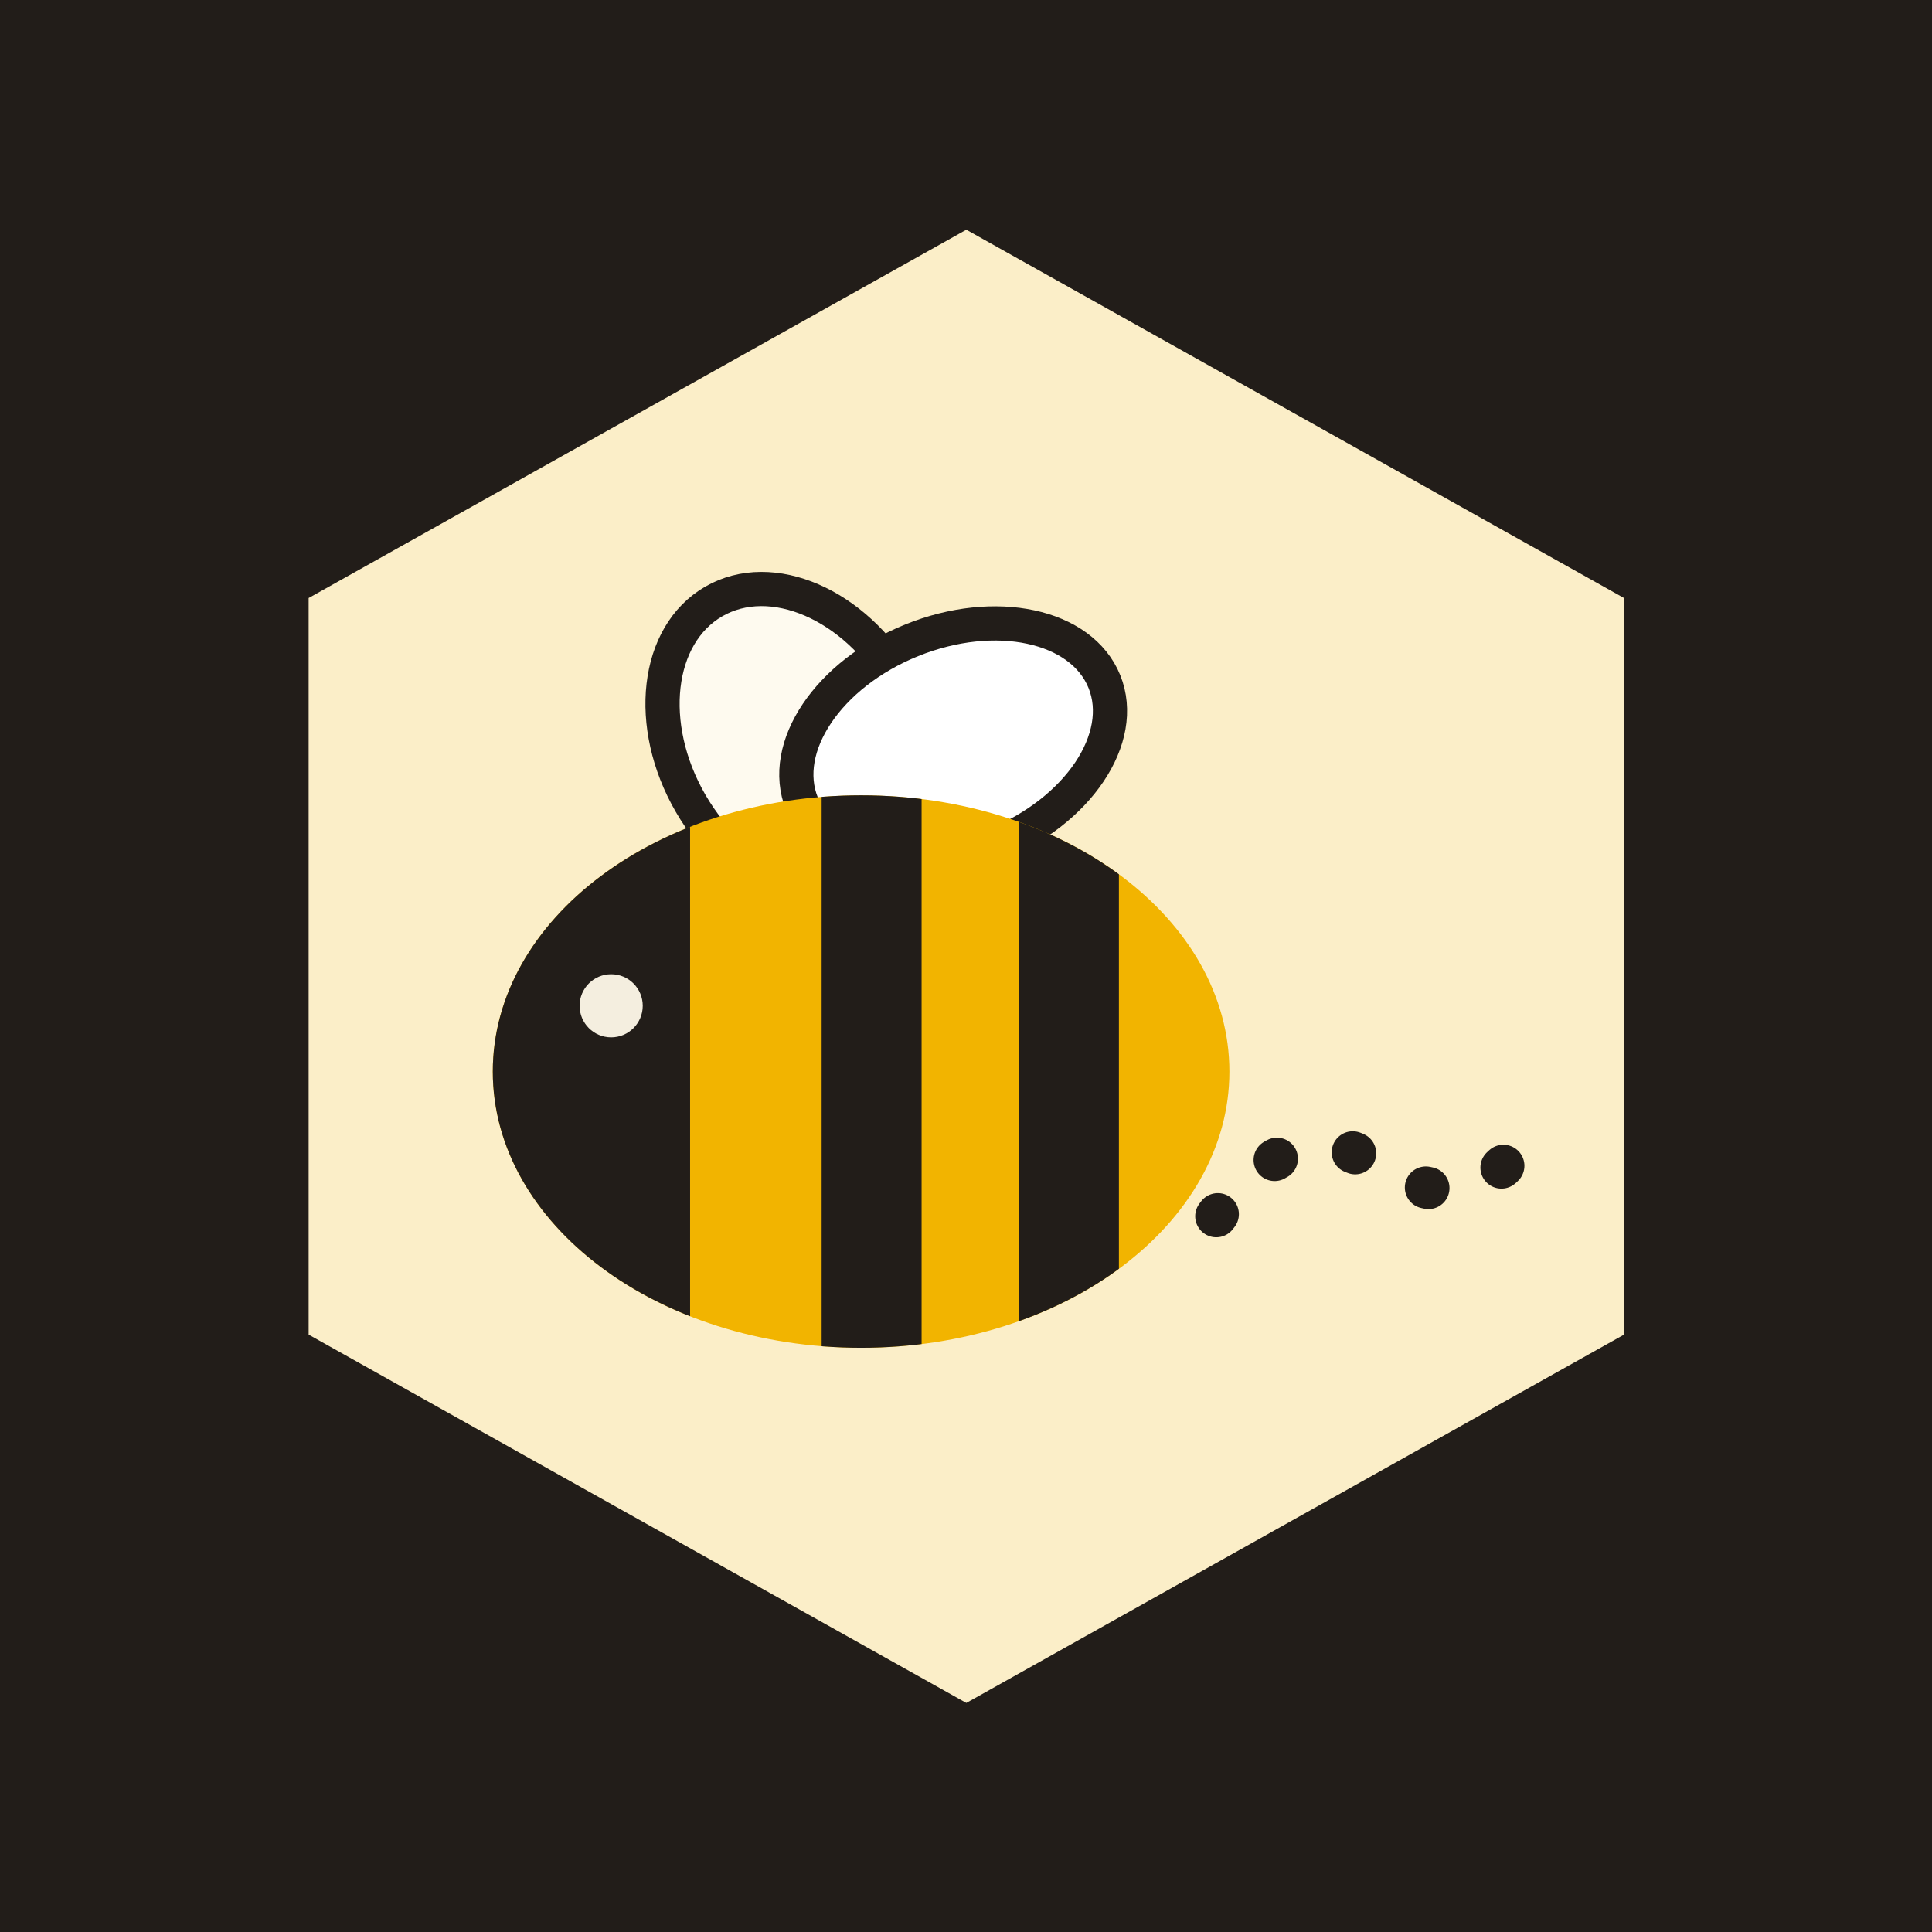
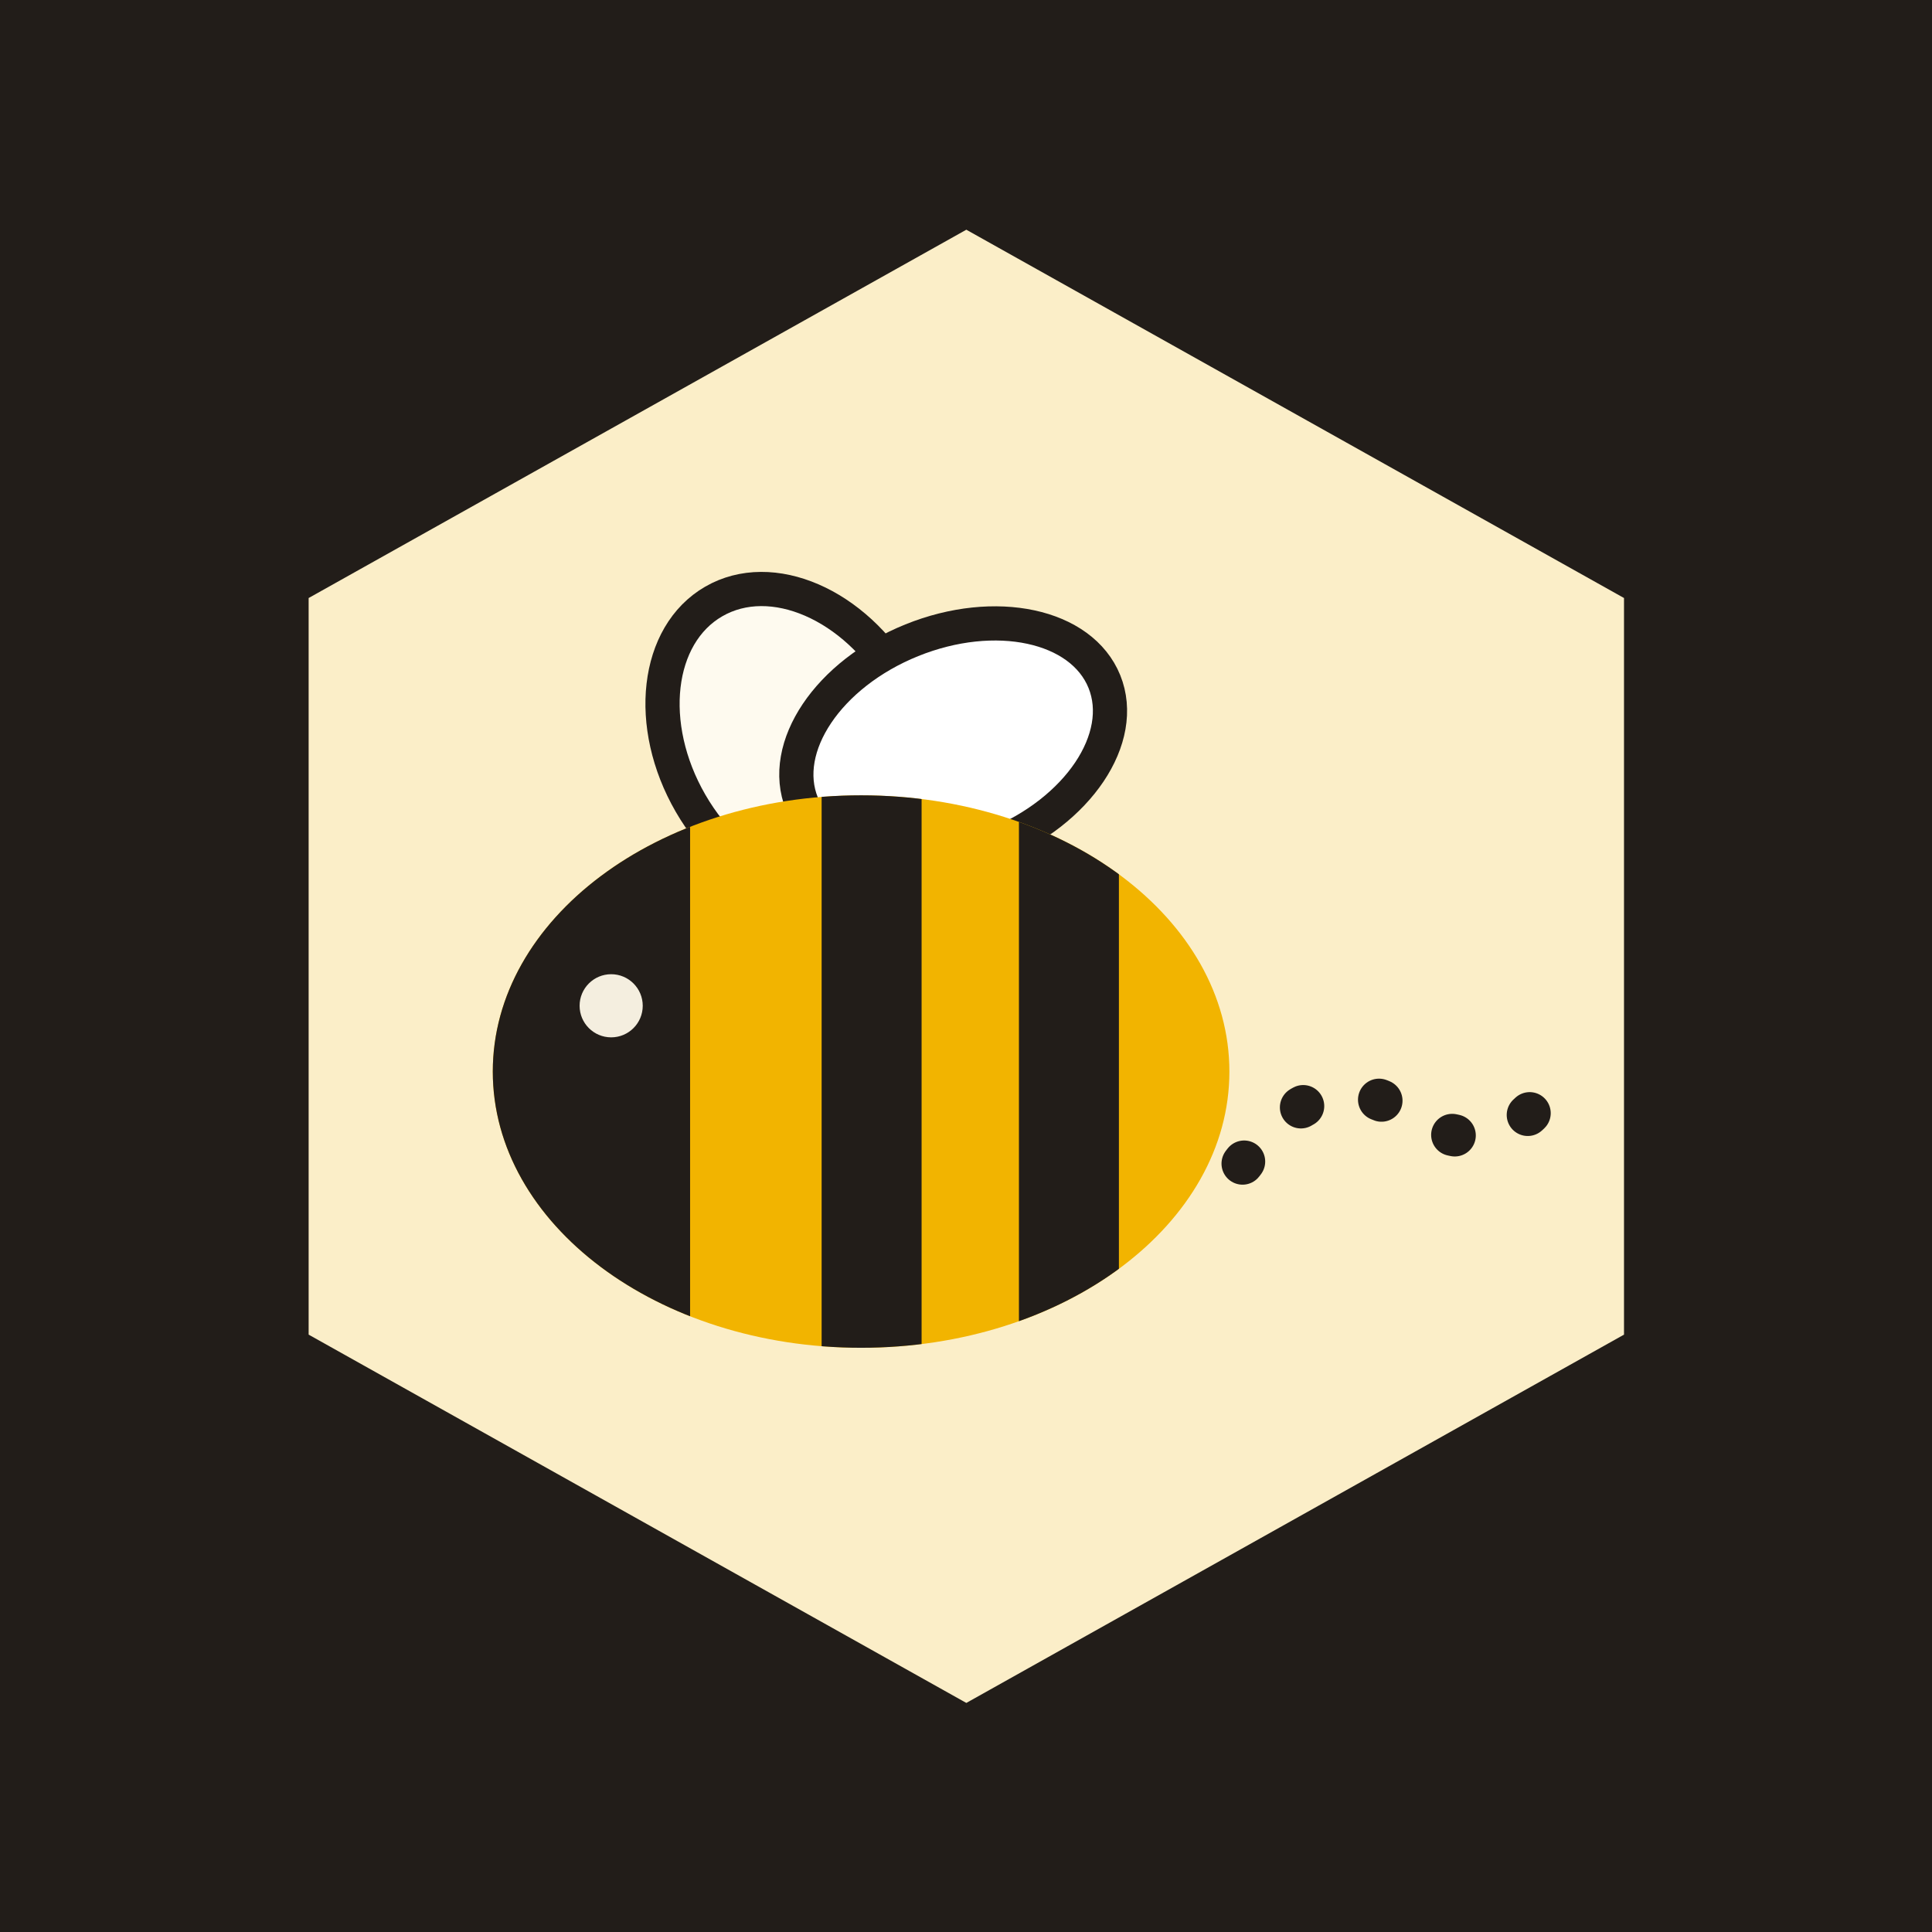
<svg xmlns="http://www.w3.org/2000/svg" viewBox="0 0 60 60">
  <rect width="60" height="60" fill="#221D19" />
  <g transform="translate(5.5 5.5) scale(0.817)">
    <polygon points="30,2 55,16 55,44 30,58 5,44 5,16" fill="#FBEEC8" />
    <clipPath id="bb">
      <ellipse cx="26" cy="34" rx="14" ry="10.5" />
    </clipPath>
-     <path d="M39.5 39.5 q3 -4 6 -2 t5 0" fill="none" stroke="#221D19" stroke-width="1.6" stroke-linecap="round" stroke-dasharray="0.1 3" />
+     <path d="M40.5 37.5 q3 -4 6 -2 t5 0" fill="none" stroke="#221D19" stroke-width="1.6" stroke-linecap="round" stroke-dasharray="0.1 3" />
    <ellipse cx="23.5" cy="21.5" rx="4.6" ry="6.2" transform="rotate(-30 23.5 21.5)" fill="#FFFFFF" fill-opacity=".7" stroke="#221D19" stroke-width="1.3" />
    <ellipse cx="29.5" cy="21.5" rx="6.2" ry="4.2" transform="rotate(-22 29.5 21.5)" fill="#FFFFFF" stroke="#221D19" stroke-width="1.3" />
    <g clip-path="url(#bb)">
      <rect x="10" y="22" width="32" height="24" fill="#F2B400" />
      <rect x="10" y="22" width="9.5" height="24" fill="#221D19" />
      <rect x="24.5" y="22" width="3.8" height="24" fill="#221D19" />
      <rect x="32" y="22" width="3.8" height="24" fill="#221D19" />
    </g>
    <circle cx="16.5" cy="31.5" r="1.2" fill="#F4EEDF" />
  </g>
</svg>
